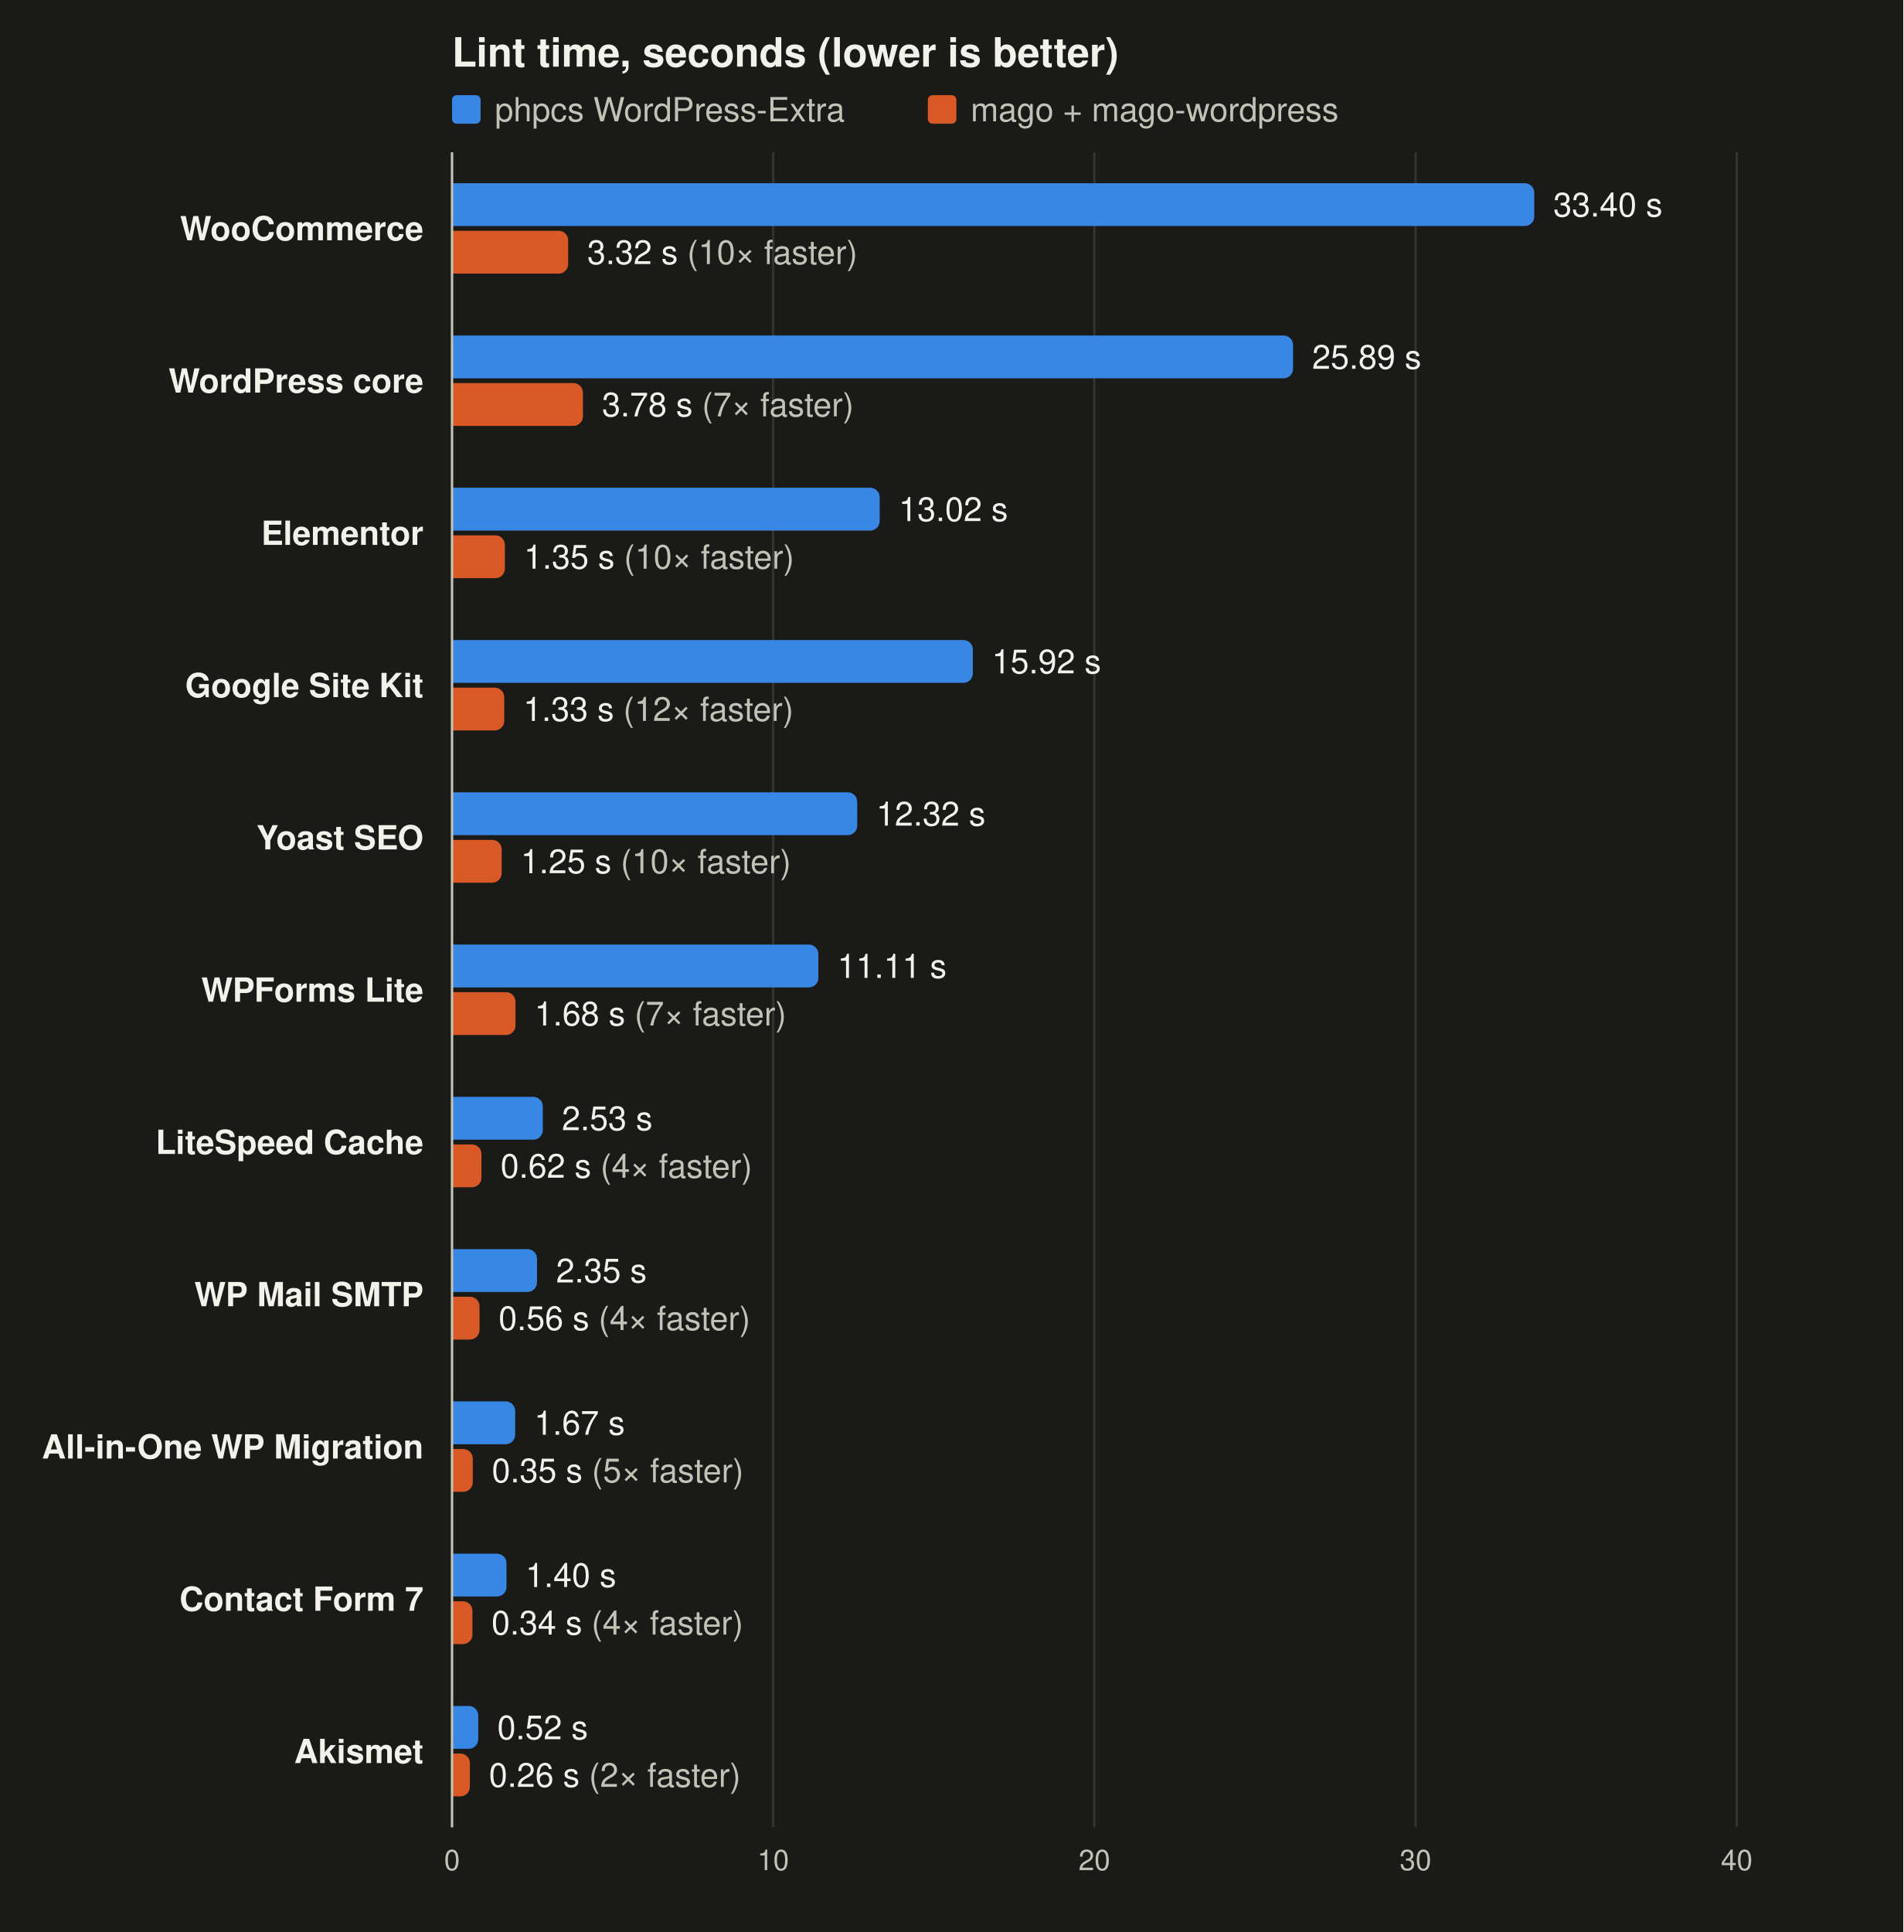
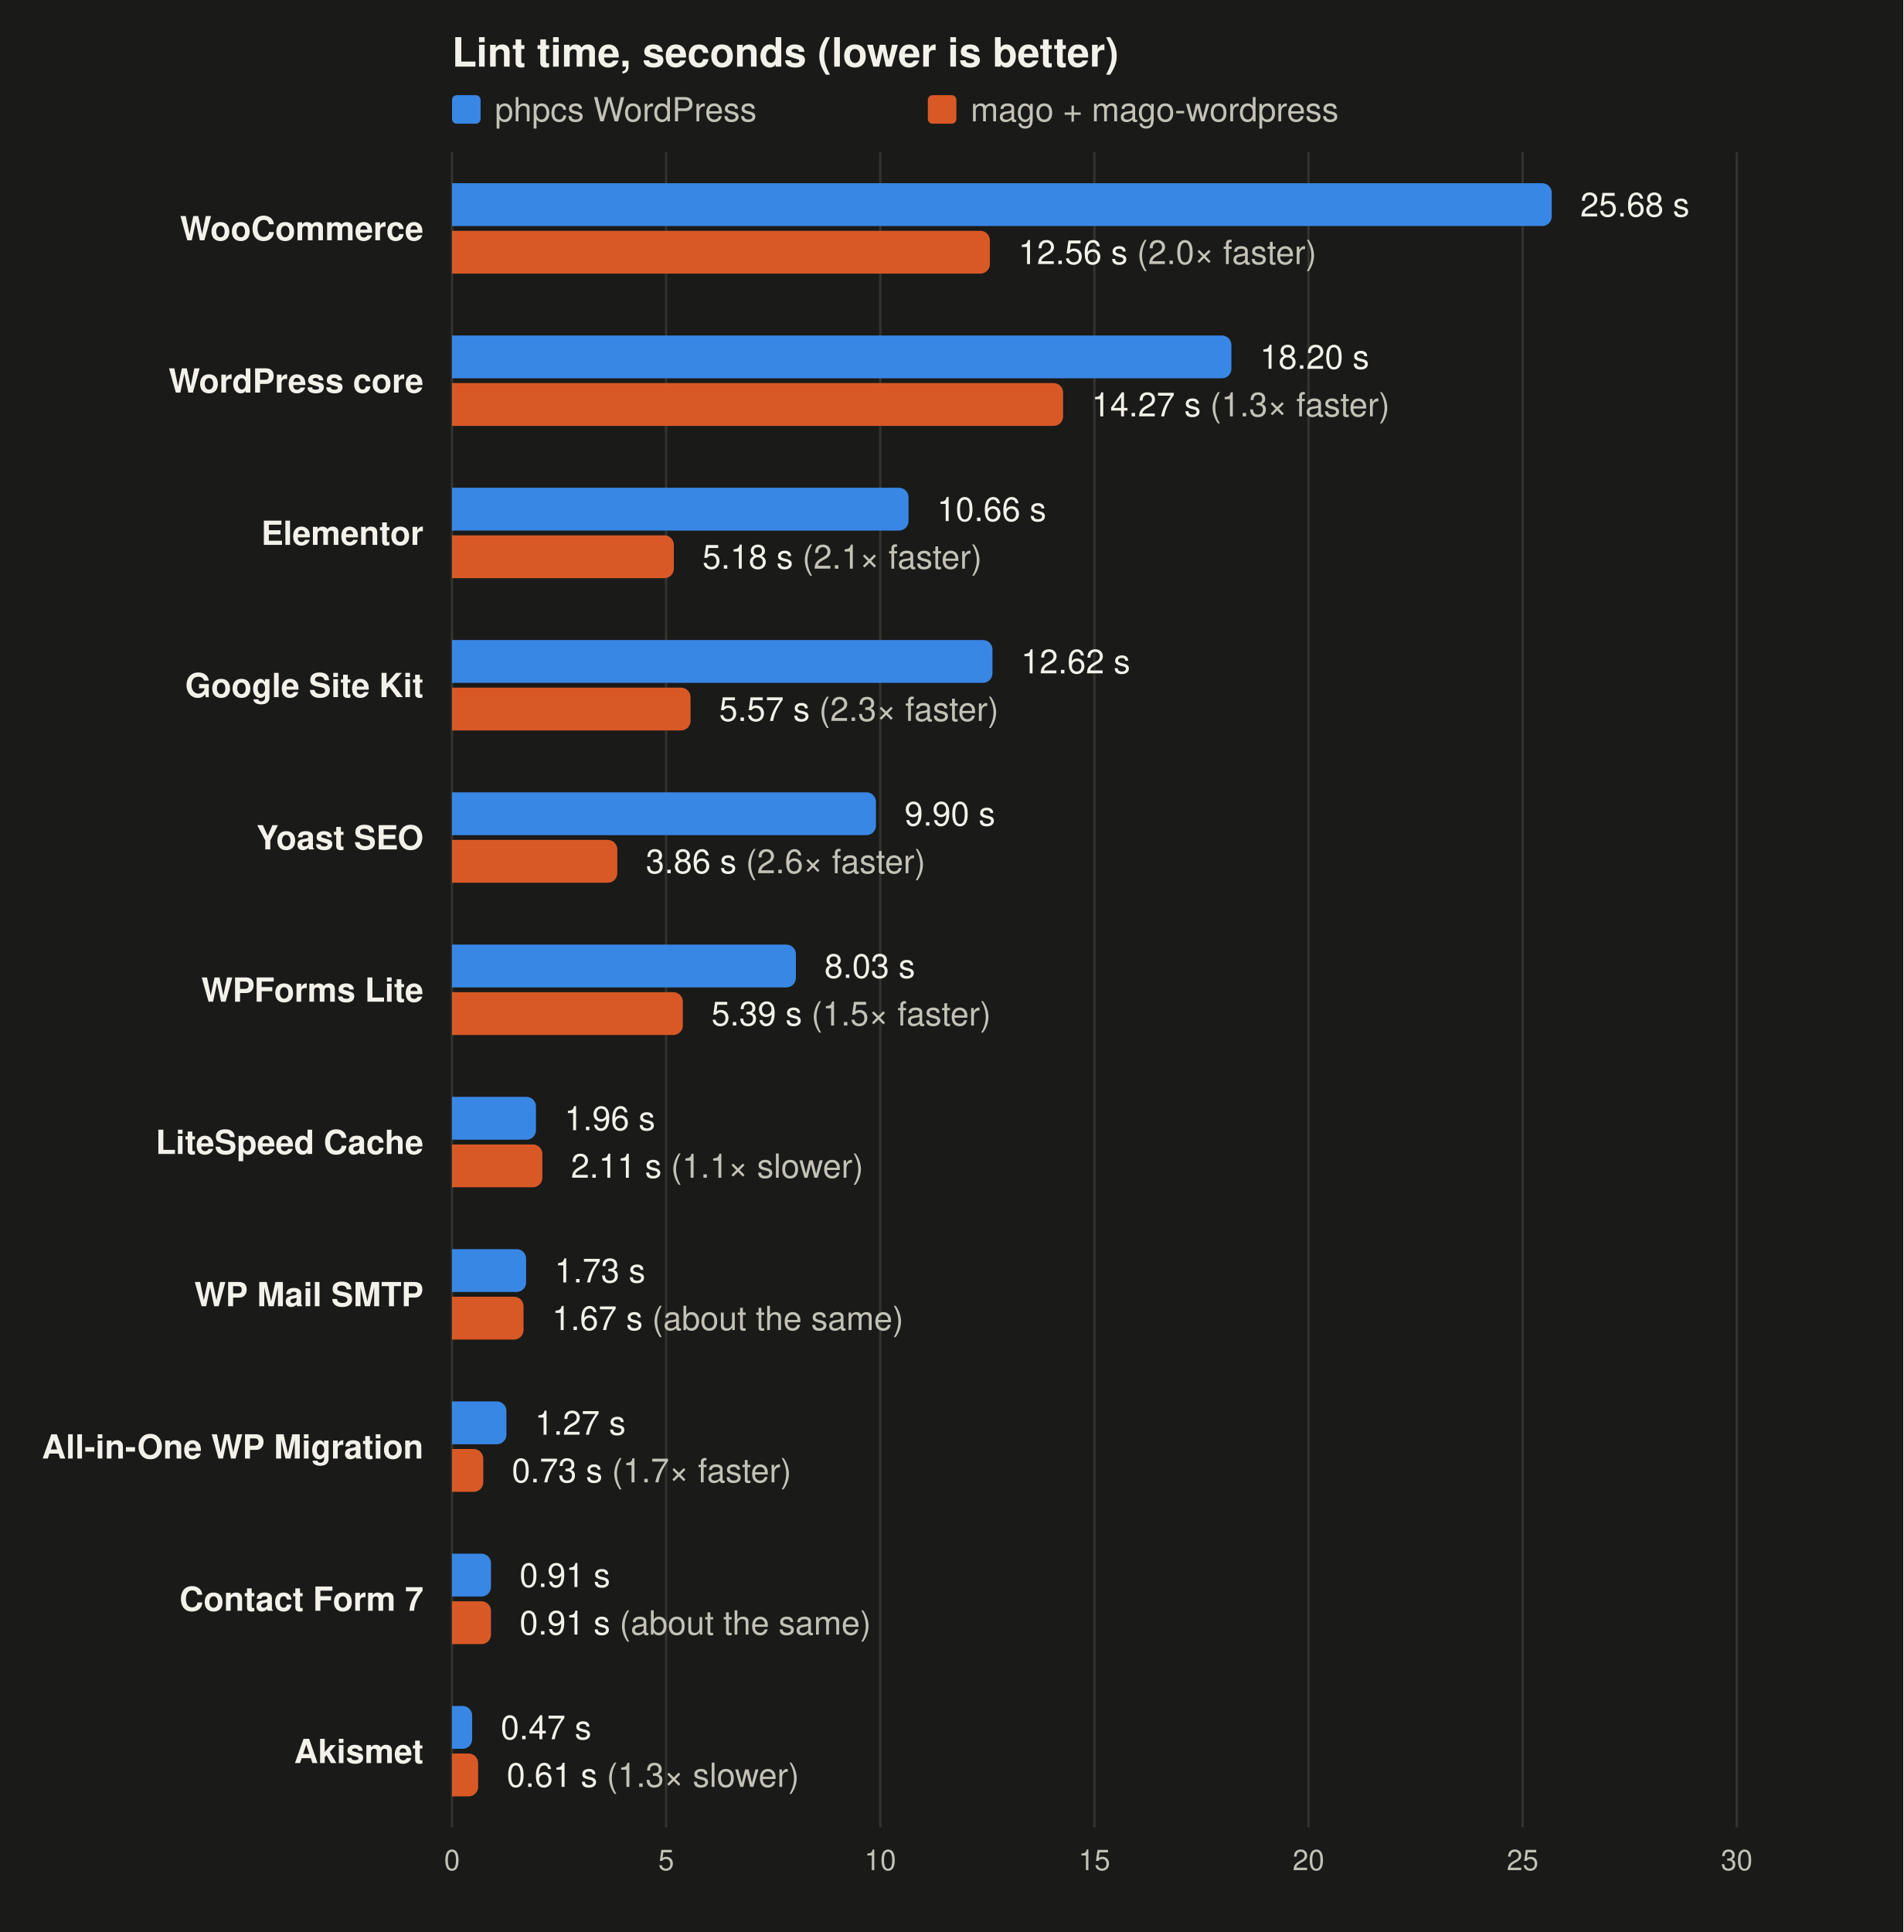
<svg xmlns="http://www.w3.org/2000/svg" width="800" height="812" viewBox="0 0 800 812" font-family="-apple-system,BlinkMacSystemFont,Segoe UI,Helvetica,Arial,sans-serif" font-size="14">
  <rect width="800" height="812" fill="#1a1a19" />
  <text x="190" y="28" fill="#f2f1ea" font-size="17" font-weight="600">Lint time, seconds (lower is better)</text>
  <rect x="190" y="40" width="12" height="12" fill="#3987e5" rx="2" />
-   <text x="208" y="51" fill="#c3c2b7">phpcs WordPress-Extra</text>
+   <text x="208" y="51" fill="#c3c2b7">phpcs WordPress</text>
  <rect x="390" y="40" width="12" height="12" fill="#d95926" rx="2" />
  <text x="408" y="51" fill="#c3c2b7">mago + mago-wordpress</text>
  <line x1="190.0" y1="64" x2="190.0" y2="768" stroke="#33332f" stroke-width="1" />
  <text x="190.0" y="786" fill="#c3c2b7" font-size="12" text-anchor="middle">0</text>
-   <line x1="325.0" y1="64" x2="325.0" y2="768" stroke="#33332f" stroke-width="1" />
-   <text x="325.0" y="786" fill="#c3c2b7" font-size="12" text-anchor="middle">10</text>
+   <line x1="280.0" y1="64" x2="280.0" y2="768" stroke="#33332f" stroke-width="1" />
+   <text x="280.0" y="786" fill="#c3c2b7" font-size="12" text-anchor="middle">5</text>
+   <line x1="370.0" y1="64" x2="370.0" y2="768" stroke="#33332f" stroke-width="1" />
+   <text x="370.0" y="786" fill="#c3c2b7" font-size="12" text-anchor="middle">10</text>
  <line x1="460.0" y1="64" x2="460.0" y2="768" stroke="#33332f" stroke-width="1" />
-   <text x="460.0" y="786" fill="#c3c2b7" font-size="12" text-anchor="middle">20</text>
-   <line x1="595.0" y1="64" x2="595.0" y2="768" stroke="#33332f" stroke-width="1" />
-   <text x="595.0" y="786" fill="#c3c2b7" font-size="12" text-anchor="middle">30</text>
+   <text x="460.0" y="786" fill="#c3c2b7" font-size="12" text-anchor="middle">15</text>
+   <line x1="550.0" y1="64" x2="550.0" y2="768" stroke="#33332f" stroke-width="1" />
+   <text x="550.0" y="786" fill="#c3c2b7" font-size="12" text-anchor="middle">20</text>
+   <line x1="640.0" y1="64" x2="640.0" y2="768" stroke="#33332f" stroke-width="1" />
+   <text x="640.0" y="786" fill="#c3c2b7" font-size="12" text-anchor="middle">25</text>
  <line x1="730.0" y1="64" x2="730.0" y2="768" stroke="#33332f" stroke-width="1" />
-   <text x="730.0" y="786" fill="#c3c2b7" font-size="12" text-anchor="middle">40</text>
+   <text x="730.0" y="786" fill="#c3c2b7" font-size="12" text-anchor="middle">30</text>
  <text x="178" y="101" fill="#f2f1ea" text-anchor="end" font-weight="600">WooCommerce</text>
-   <path d="M190,77 h450.9 a4,4 0 0 1 4,4 v10 a4,4 0 0 1 -4,4 h-450.9 z" fill="#3987e5" />
-   <text x="652.9" y="91" fill="#f2f1ea">33.40 s</text>
-   <path d="M190,97 h44.82 a4,4 0 0 1 4,4 v10 a4,4 0 0 1 -4,4 h-44.82 z" fill="#d95926" />
-   <text x="246.82" y="111" fill="#f2f1ea">3.32 s  <tspan fill="#c3c2b7">(10× faster)</tspan>
+   <path d="M190,77 h458.24 a4,4 0 0 1 4,4 v10 a4,4 0 0 1 -4,4 h-458.24 z" fill="#3987e5" />
+   <text x="664.24" y="91" fill="#f2f1ea">25.68 s</text>
+   <path d="M190,97 h222.08 a4,4 0 0 1 4,4 v10 a4,4 0 0 1 -4,4 h-222.08 z" fill="#d95926" />
+   <text x="428.08" y="111" fill="#f2f1ea">12.56 s  <tspan fill="#c3c2b7">(2.0× faster)</tspan>
  </text>
  <text x="178" y="165" fill="#f2f1ea" text-anchor="end" font-weight="600">WordPress core</text>
-   <path d="M190,141 h349.515 a4,4 0 0 1 4,4 v10 a4,4 0 0 1 -4,4 h-349.515 z" fill="#3987e5" />
-   <text x="551.515" y="155" fill="#f2f1ea">25.89 s</text>
-   <path d="M190,161 h51.03 a4,4 0 0 1 4,4 v10 a4,4 0 0 1 -4,4 h-51.03 z" fill="#d95926" />
-   <text x="253.03" y="175" fill="#f2f1ea">3.78 s  <tspan fill="#c3c2b7">(7× faster)</tspan>
+   <path d="M190,141 h323.60 a4,4 0 0 1 4,4 v10 a4,4 0 0 1 -4,4 h-323.60 z" fill="#3987e5" />
+   <text x="529.60" y="155" fill="#f2f1ea">18.20 s</text>
+   <path d="M190,161 h252.86 a4,4 0 0 1 4,4 v10 a4,4 0 0 1 -4,4 h-252.86 z" fill="#d95926" />
+   <text x="458.86" y="175" fill="#f2f1ea">14.27 s  <tspan fill="#c3c2b7">(1.3× faster)</tspan>
  </text>
  <text x="178" y="229" fill="#f2f1ea" text-anchor="end" font-weight="600">Elementor</text>
-   <path d="M190,205 h175.77 a4,4 0 0 1 4,4 v10 a4,4 0 0 1 -4,4 h-175.77 z" fill="#3987e5" />
-   <text x="377.77" y="219" fill="#f2f1ea">13.02 s</text>
-   <path d="M190,225 h18.225 a4,4 0 0 1 4,4 v10 a4,4 0 0 1 -4,4 h-18.225 z" fill="#d95926" />
-   <text x="220.225" y="239" fill="#f2f1ea">1.35 s  <tspan fill="#c3c2b7">(10× faster)</tspan>
+   <path d="M190,205 h187.88 a4,4 0 0 1 4,4 v10 a4,4 0 0 1 -4,4 h-187.88 z" fill="#3987e5" />
+   <text x="393.88" y="219" fill="#f2f1ea">10.66 s</text>
+   <path d="M190,225 h89.24 a4,4 0 0 1 4,4 v10 a4,4 0 0 1 -4,4 h-89.24 z" fill="#d95926" />
+   <text x="295.24" y="239" fill="#f2f1ea">5.18 s  <tspan fill="#c3c2b7">(2.1× faster)</tspan>
  </text>
  <text x="178" y="293" fill="#f2f1ea" text-anchor="end" font-weight="600">Google Site Kit</text>
-   <path d="M190,269 h214.92 a4,4 0 0 1 4,4 v10 a4,4 0 0 1 -4,4 h-214.92 z" fill="#3987e5" />
-   <text x="416.92" y="283" fill="#f2f1ea">15.92 s</text>
-   <path d="M190,289 h17.955 a4,4 0 0 1 4,4 v10 a4,4 0 0 1 -4,4 h-17.955 z" fill="#d95926" />
-   <text x="219.955" y="303" fill="#f2f1ea">1.33 s  <tspan fill="#c3c2b7">(12× faster)</tspan>
+   <path d="M190,269 h223.16 a4,4 0 0 1 4,4 v10 a4,4 0 0 1 -4,4 h-223.16 z" fill="#3987e5" />
+   <text x="429.16" y="283" fill="#f2f1ea">12.62 s</text>
+   <path d="M190,289 h96.26 a4,4 0 0 1 4,4 v10 a4,4 0 0 1 -4,4 h-96.26 z" fill="#d95926" />
+   <text x="302.26" y="303" fill="#f2f1ea">5.57 s  <tspan fill="#c3c2b7">(2.3× faster)</tspan>
  </text>
  <text x="178" y="357" fill="#f2f1ea" text-anchor="end" font-weight="600">Yoast SEO</text>
-   <path d="M190,333 h166.32 a4,4 0 0 1 4,4 v10 a4,4 0 0 1 -4,4 h-166.32 z" fill="#3987e5" />
-   <text x="368.32" y="347" fill="#f2f1ea">12.32 s</text>
-   <path d="M190,353 h16.875 a4,4 0 0 1 4,4 v10 a4,4 0 0 1 -4,4 h-16.875 z" fill="#d95926" />
-   <text x="218.875" y="367" fill="#f2f1ea">1.25 s  <tspan fill="#c3c2b7">(10× faster)</tspan>
+   <path d="M190,333 h174.20 a4,4 0 0 1 4,4 v10 a4,4 0 0 1 -4,4 h-174.20 z" fill="#3987e5" />
+   <text x="380.20" y="347" fill="#f2f1ea">9.90 s</text>
+   <path d="M190,353 h65.48 a4,4 0 0 1 4,4 v10 a4,4 0 0 1 -4,4 h-65.48 z" fill="#d95926" />
+   <text x="271.48" y="367" fill="#f2f1ea">3.86 s  <tspan fill="#c3c2b7">(2.6× faster)</tspan>
  </text>
  <text x="178" y="421" fill="#f2f1ea" text-anchor="end" font-weight="600">WPForms Lite</text>
-   <path d="M190,397 h149.985 a4,4 0 0 1 4,4 v10 a4,4 0 0 1 -4,4 h-149.985 z" fill="#3987e5" />
-   <text x="351.985" y="411" fill="#f2f1ea">11.11 s</text>
-   <path d="M190,417 h22.68 a4,4 0 0 1 4,4 v10 a4,4 0 0 1 -4,4 h-22.68 z" fill="#d95926" />
-   <text x="224.68" y="431" fill="#f2f1ea">1.68 s  <tspan fill="#c3c2b7">(7× faster)</tspan>
+   <path d="M190,397 h140.54 a4,4 0 0 1 4,4 v10 a4,4 0 0 1 -4,4 h-140.54 z" fill="#3987e5" />
+   <text x="346.54" y="411" fill="#f2f1ea">8.03 s</text>
+   <path d="M190,417 h93.02 a4,4 0 0 1 4,4 v10 a4,4 0 0 1 -4,4 h-93.02 z" fill="#d95926" />
+   <text x="299.02" y="431" fill="#f2f1ea">5.39 s  <tspan fill="#c3c2b7">(1.5× faster)</tspan>
  </text>
  <text x="178" y="485" fill="#f2f1ea" text-anchor="end" font-weight="600">LiteSpeed Cache</text>
-   <path d="M190,461 h34.155 a4,4 0 0 1 4,4 v10 a4,4 0 0 1 -4,4 h-34.155 z" fill="#3987e5" />
-   <text x="236.155" y="475" fill="#f2f1ea">2.53 s</text>
-   <path d="M190,481 h8.37 a4,4 0 0 1 4,4 v10 a4,4 0 0 1 -4,4 h-8.37 z" fill="#d95926" />
-   <text x="210.37" y="495" fill="#f2f1ea">0.62 s  <tspan fill="#c3c2b7">(4× faster)</tspan>
+   <path d="M190,461 h31.28 a4,4 0 0 1 4,4 v10 a4,4 0 0 1 -4,4 h-31.28 z" fill="#3987e5" />
+   <text x="237.28" y="475" fill="#f2f1ea">1.96 s</text>
+   <path d="M190,481 h33.98 a4,4 0 0 1 4,4 v10 a4,4 0 0 1 -4,4 h-33.98 z" fill="#d95926" />
+   <text x="239.98" y="495" fill="#f2f1ea">2.11 s  <tspan fill="#c3c2b7">(1.1× slower)</tspan>
  </text>
  <text x="178" y="549" fill="#f2f1ea" text-anchor="end" font-weight="600">WP Mail SMTP</text>
-   <path d="M190,525 h31.725 a4,4 0 0 1 4,4 v10 a4,4 0 0 1 -4,4 h-31.725 z" fill="#3987e5" />
-   <text x="233.725" y="539" fill="#f2f1ea">2.35 s</text>
-   <path d="M190,545 h7.56 a4,4 0 0 1 4,4 v10 a4,4 0 0 1 -4,4 h-7.56 z" fill="#d95926" />
-   <text x="209.56" y="559" fill="#f2f1ea">0.56 s  <tspan fill="#c3c2b7">(4× faster)</tspan>
+   <path d="M190,525 h27.14 a4,4 0 0 1 4,4 v10 a4,4 0 0 1 -4,4 h-27.14 z" fill="#3987e5" />
+   <text x="233.14" y="539" fill="#f2f1ea">1.73 s</text>
+   <path d="M190,545 h26.06 a4,4 0 0 1 4,4 v10 a4,4 0 0 1 -4,4 h-26.06 z" fill="#d95926" />
+   <text x="232.06" y="559" fill="#f2f1ea">1.67 s  <tspan fill="#c3c2b7">(about the same)</tspan>
  </text>
  <text x="178" y="613" fill="#f2f1ea" text-anchor="end" font-weight="600">All-in-One WP Migration</text>
-   <path d="M190,589 h22.545 a4,4 0 0 1 4,4 v10 a4,4 0 0 1 -4,4 h-22.545 z" fill="#3987e5" />
-   <text x="224.545" y="603" fill="#f2f1ea">1.67 s</text>
-   <path d="M190,609 h4.725 a4,4 0 0 1 4,4 v10 a4,4 0 0 1 -4,4 h-4.725 z" fill="#d95926" />
-   <text x="206.725" y="623" fill="#f2f1ea">0.35 s  <tspan fill="#c3c2b7">(5× faster)</tspan>
+   <path d="M190,589 h18.86 a4,4 0 0 1 4,4 v10 a4,4 0 0 1 -4,4 h-18.86 z" fill="#3987e5" />
+   <text x="224.86" y="603" fill="#f2f1ea">1.27 s</text>
+   <path d="M190,609 h9.14 a4,4 0 0 1 4,4 v10 a4,4 0 0 1 -4,4 h-9.14 z" fill="#d95926" />
+   <text x="215.14" y="623" fill="#f2f1ea">0.73 s  <tspan fill="#c3c2b7">(1.7× faster)</tspan>
  </text>
  <text x="178" y="677" fill="#f2f1ea" text-anchor="end" font-weight="600">Contact Form 7</text>
-   <path d="M190,653 h18.9 a4,4 0 0 1 4,4 v10 a4,4 0 0 1 -4,4 h-18.9 z" fill="#3987e5" />
-   <text x="220.9" y="667" fill="#f2f1ea">1.40 s</text>
-   <path d="M190,673 h4.59 a4,4 0 0 1 4,4 v10 a4,4 0 0 1 -4,4 h-4.59 z" fill="#d95926" />
-   <text x="206.59" y="687" fill="#f2f1ea">0.34 s  <tspan fill="#c3c2b7">(4× faster)</tspan>
+   <path d="M190,653 h12.38 a4,4 0 0 1 4,4 v10 a4,4 0 0 1 -4,4 h-12.38 z" fill="#3987e5" />
+   <text x="218.38" y="667" fill="#f2f1ea">0.91 s</text>
+   <path d="M190,673 h12.38 a4,4 0 0 1 4,4 v10 a4,4 0 0 1 -4,4 h-12.38 z" fill="#d95926" />
+   <text x="218.38" y="687" fill="#f2f1ea">0.91 s  <tspan fill="#c3c2b7">(about the same)</tspan>
  </text>
  <text x="178" y="741" fill="#f2f1ea" text-anchor="end" font-weight="600">Akismet</text>
-   <path d="M190,717 h7.02 a4,4 0 0 1 4,4 v10 a4,4 0 0 1 -4,4 h-7.02 z" fill="#3987e5" />
-   <text x="209.02" y="731" fill="#f2f1ea">0.52 s</text>
-   <path d="M190,737 h3.51 a4,4 0 0 1 4,4 v10 a4,4 0 0 1 -4,4 h-3.51 z" fill="#d95926" />
-   <text x="205.51" y="751" fill="#f2f1ea">0.26 s  <tspan fill="#c3c2b7">(2× faster)</tspan>
+   <path d="M190,717 h4.46 a4,4 0 0 1 4,4 v10 a4,4 0 0 1 -4,4 h-4.46 z" fill="#3987e5" />
+   <text x="210.46" y="731" fill="#f2f1ea">0.47 s</text>
+   <path d="M190,737 h6.98 a4,4 0 0 1 4,4 v10 a4,4 0 0 1 -4,4 h-6.98 z" fill="#d95926" />
+   <text x="212.98" y="751" fill="#f2f1ea">0.61 s  <tspan fill="#c3c2b7">(1.3× slower)</tspan>
  </text>
-   <line x1="190" y1="64" x2="190" y2="768" stroke="#c3c2b7" stroke-width="1" />
</svg>
